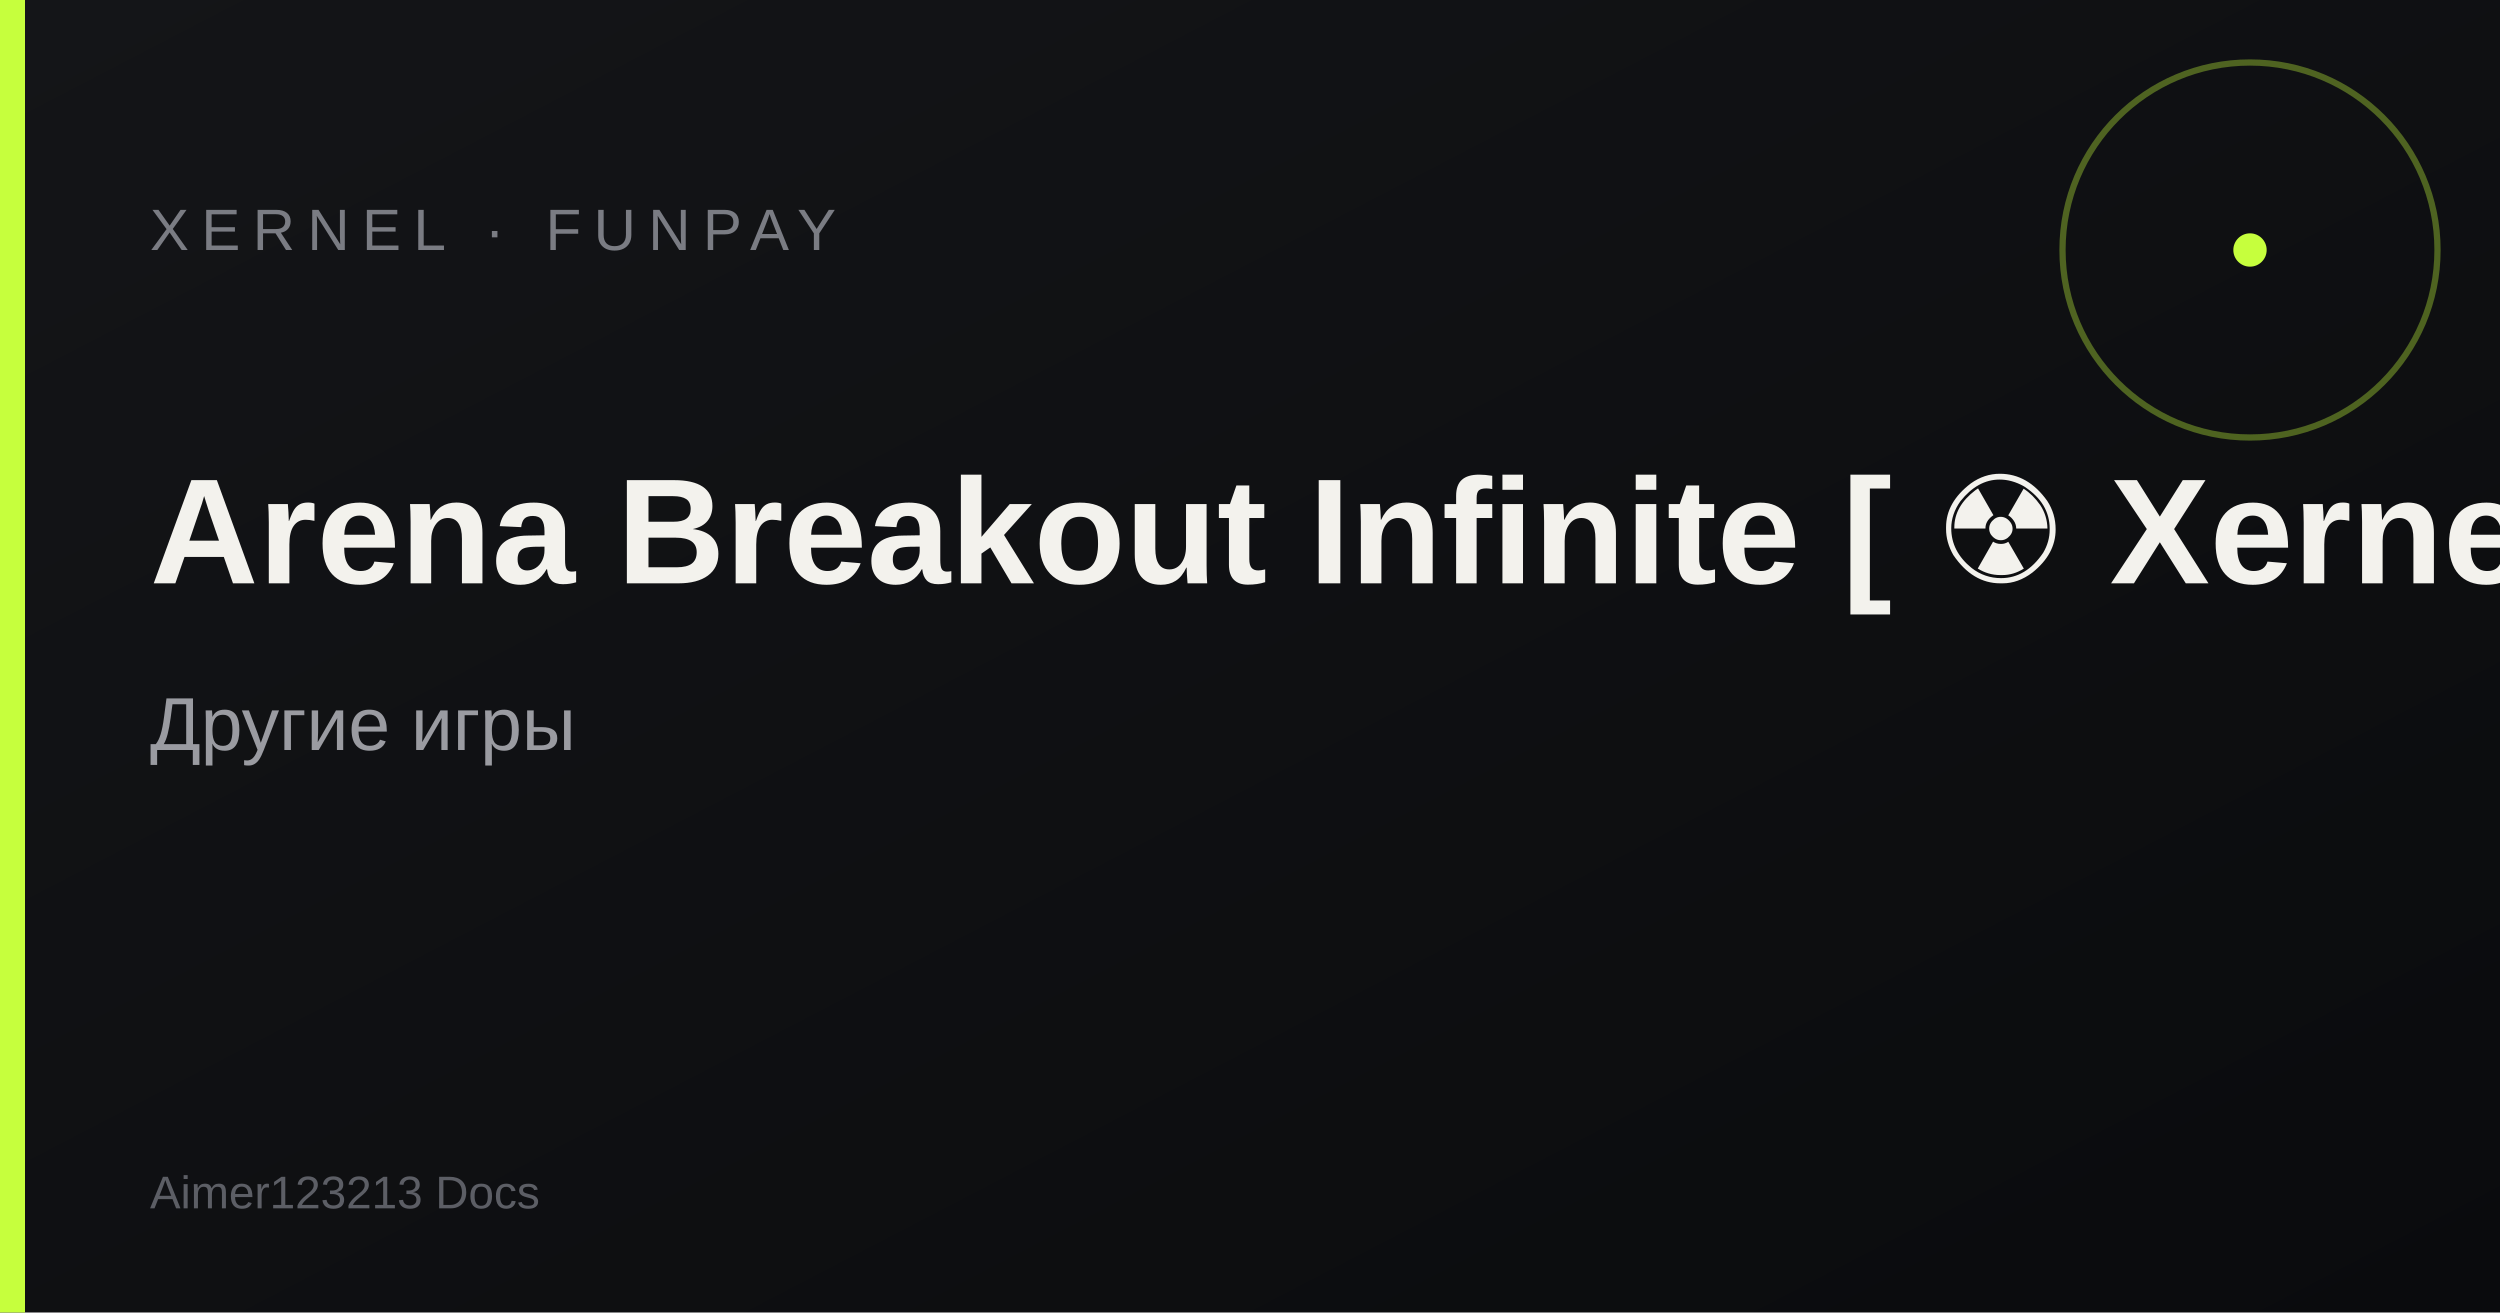
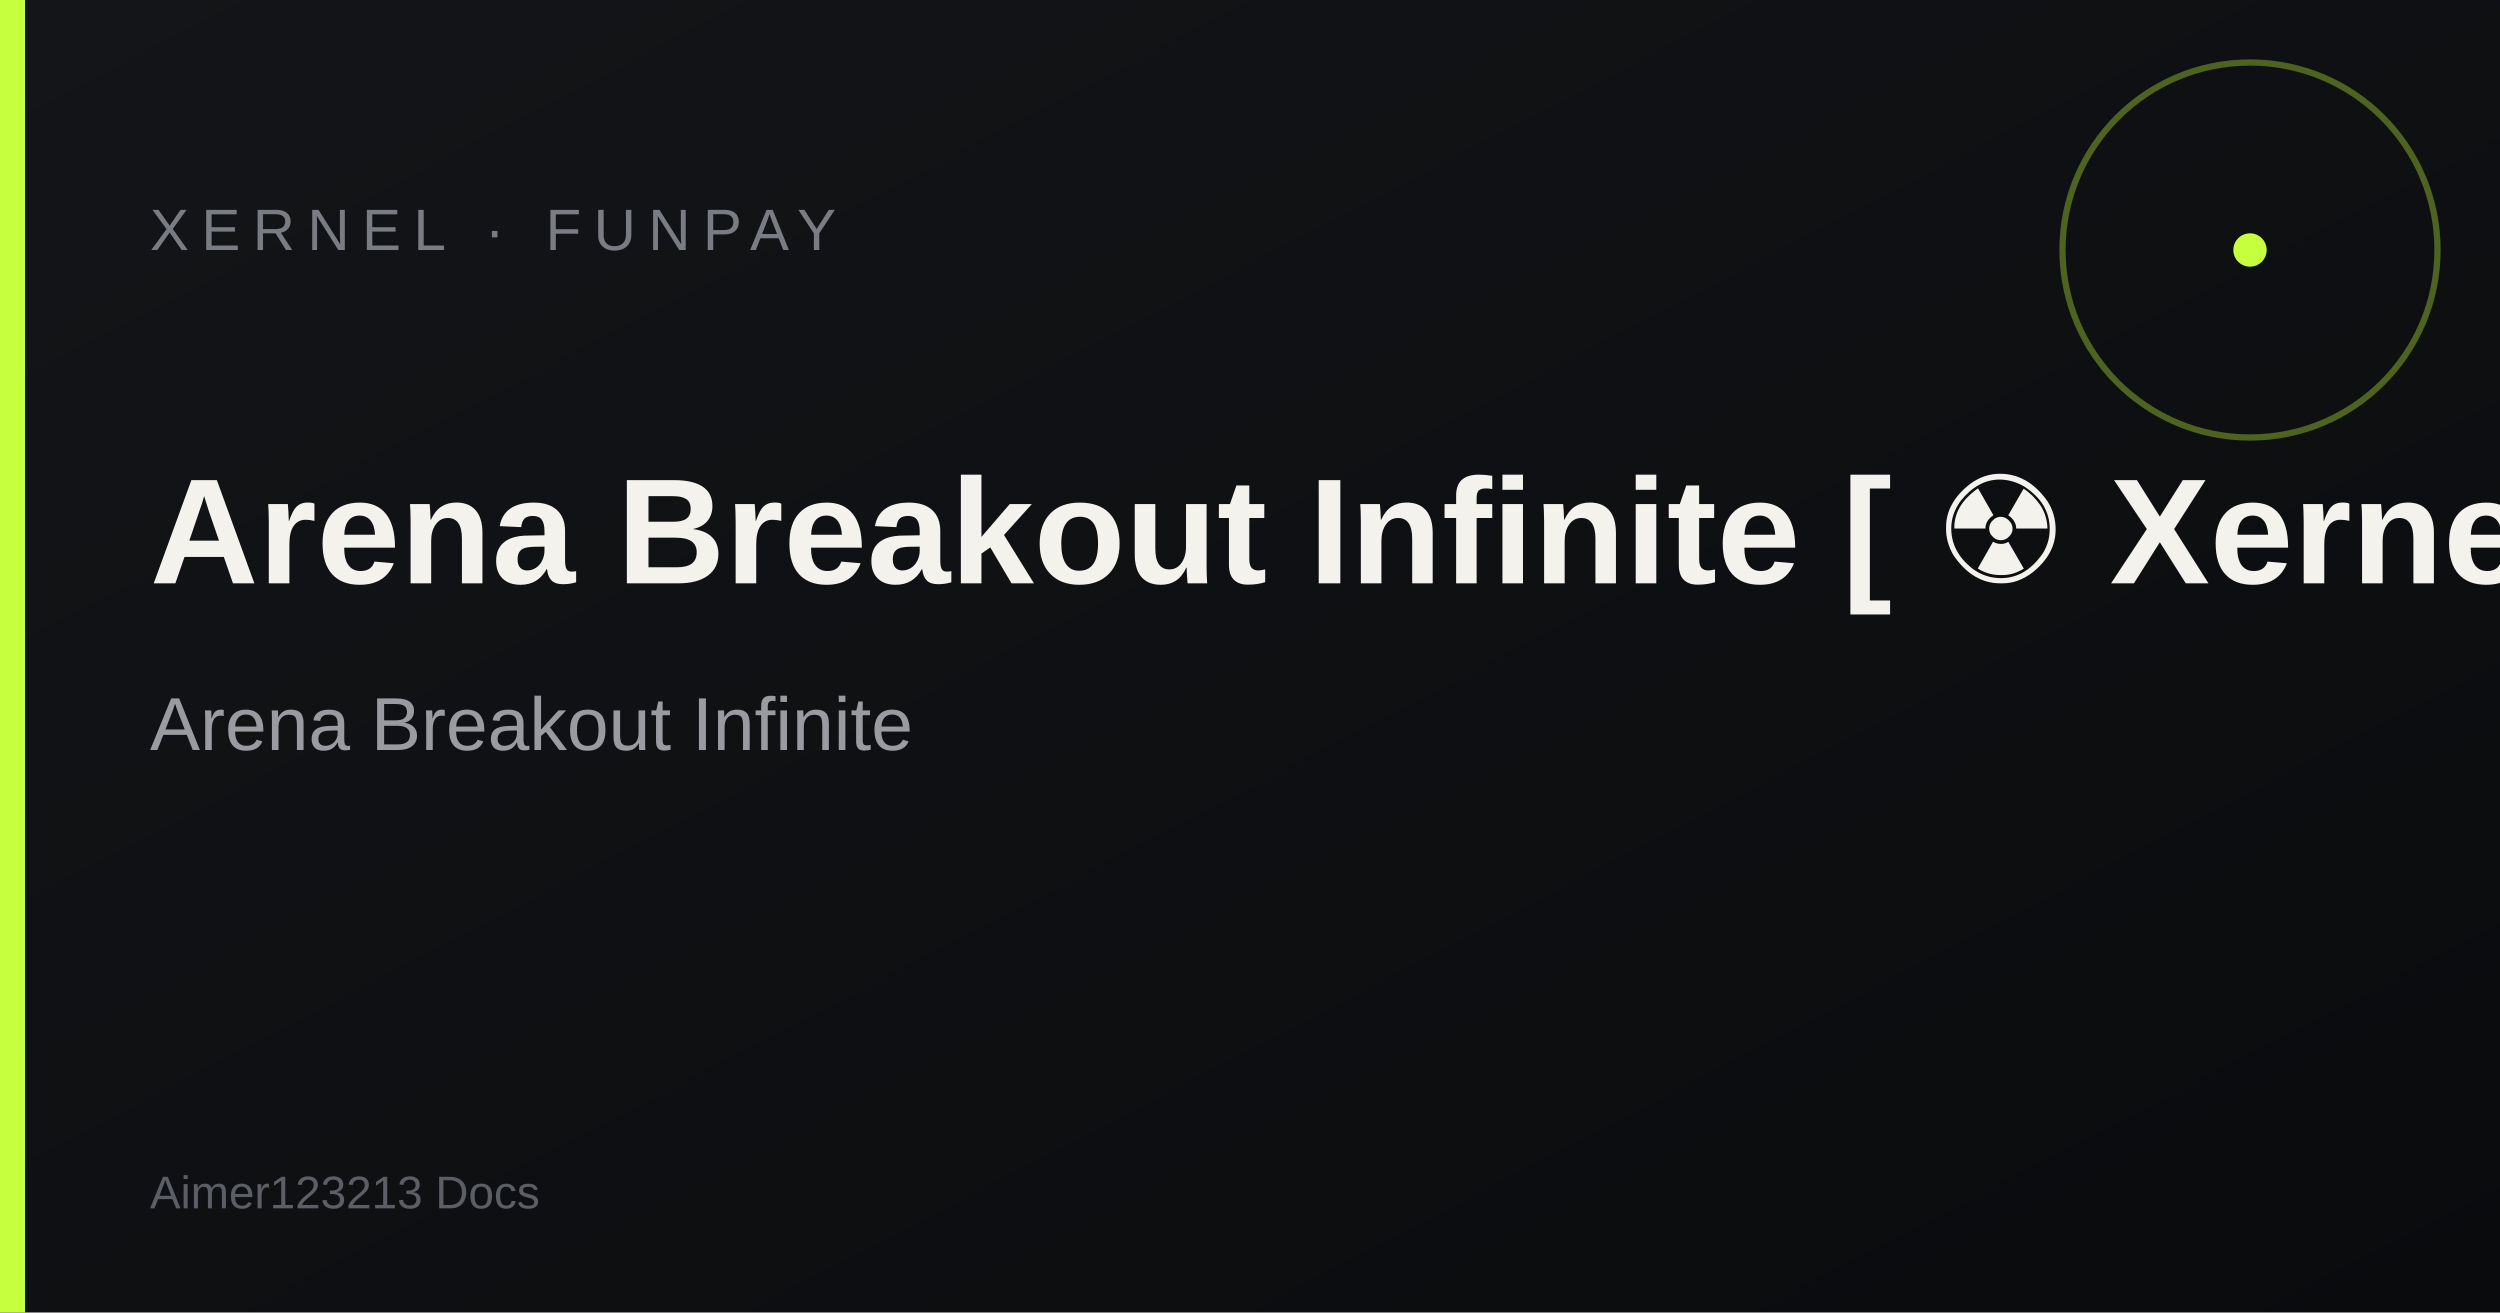
<svg xmlns="http://www.w3.org/2000/svg" width="1200" height="630" viewBox="0 0 1200 630">
  <defs>
    <linearGradient id="g" x1="0" y1="0" x2="1" y2="1">
      <stop offset="0%" stop-color="#141518" />
      <stop offset="100%" stop-color="#0a0b0d" />
    </linearGradient>
  </defs>
  <rect width="1200" height="630" fill="url(#g)" />
  <rect x="0" y="0" width="12" height="630" fill="#c6ff3d" />
  <circle cx="1080" cy="120" r="90" fill="none" stroke="#c6ff3d" stroke-width="3" opacity=".35" />
  <circle cx="1080" cy="120" r="8" fill="#c6ff3d" />
  <text x="72" y="120" fill="#7a7c83" font-family="Arial, sans-serif" font-size="28" letter-spacing="6">XERNEL · FUNPAY</text>
  <text x="72" y="280" fill="#f3f2ed" font-family="Arial, sans-serif" font-size="72" font-weight="700">Arena Breakout Infinite [ ☢ Xernel Full ]</text>
-   <text x="72" y="360" fill="#9a9ba1" font-family="Arial, sans-serif" font-size="36">Другие игры</text>
+   <text x="72" y="360" fill="#9a9ba1" font-family="Arial, sans-serif" font-size="36">Arena Breakout Infinite</text>
  <text x="72" y="520" fill="#c6ff3d" font-family="Arial, sans-serif" font-size="40" font-weight="700" />
  <text x="72" y="580" fill="#5c5e65" font-family="Arial, sans-serif" font-size="22">Aimer123213 Docs</text>
</svg>
